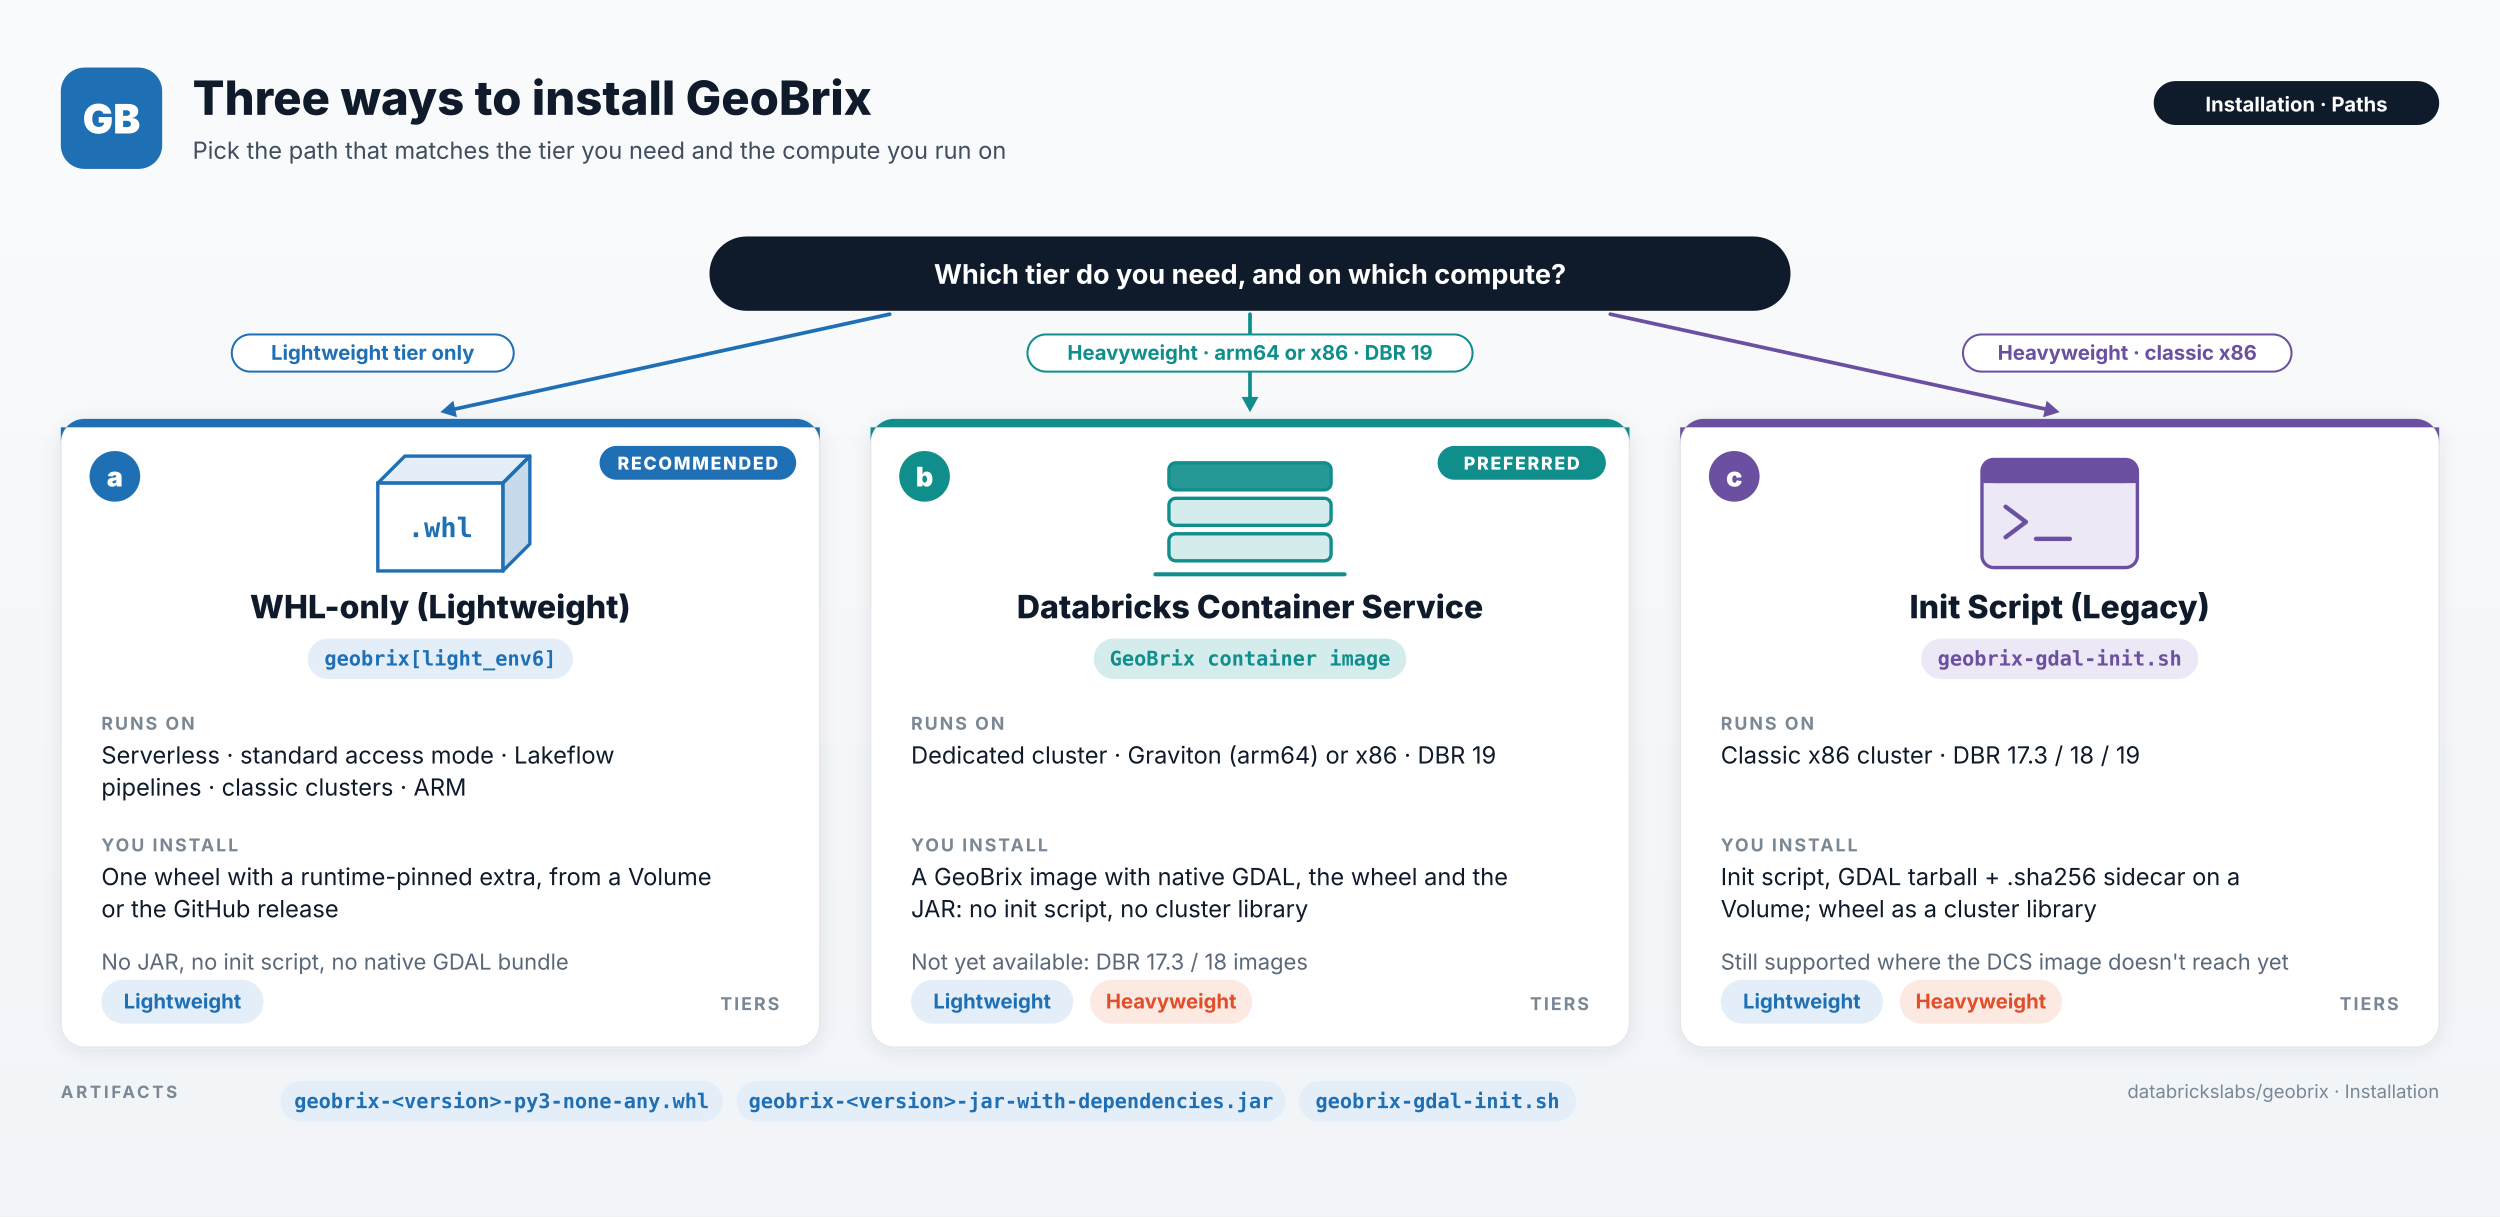
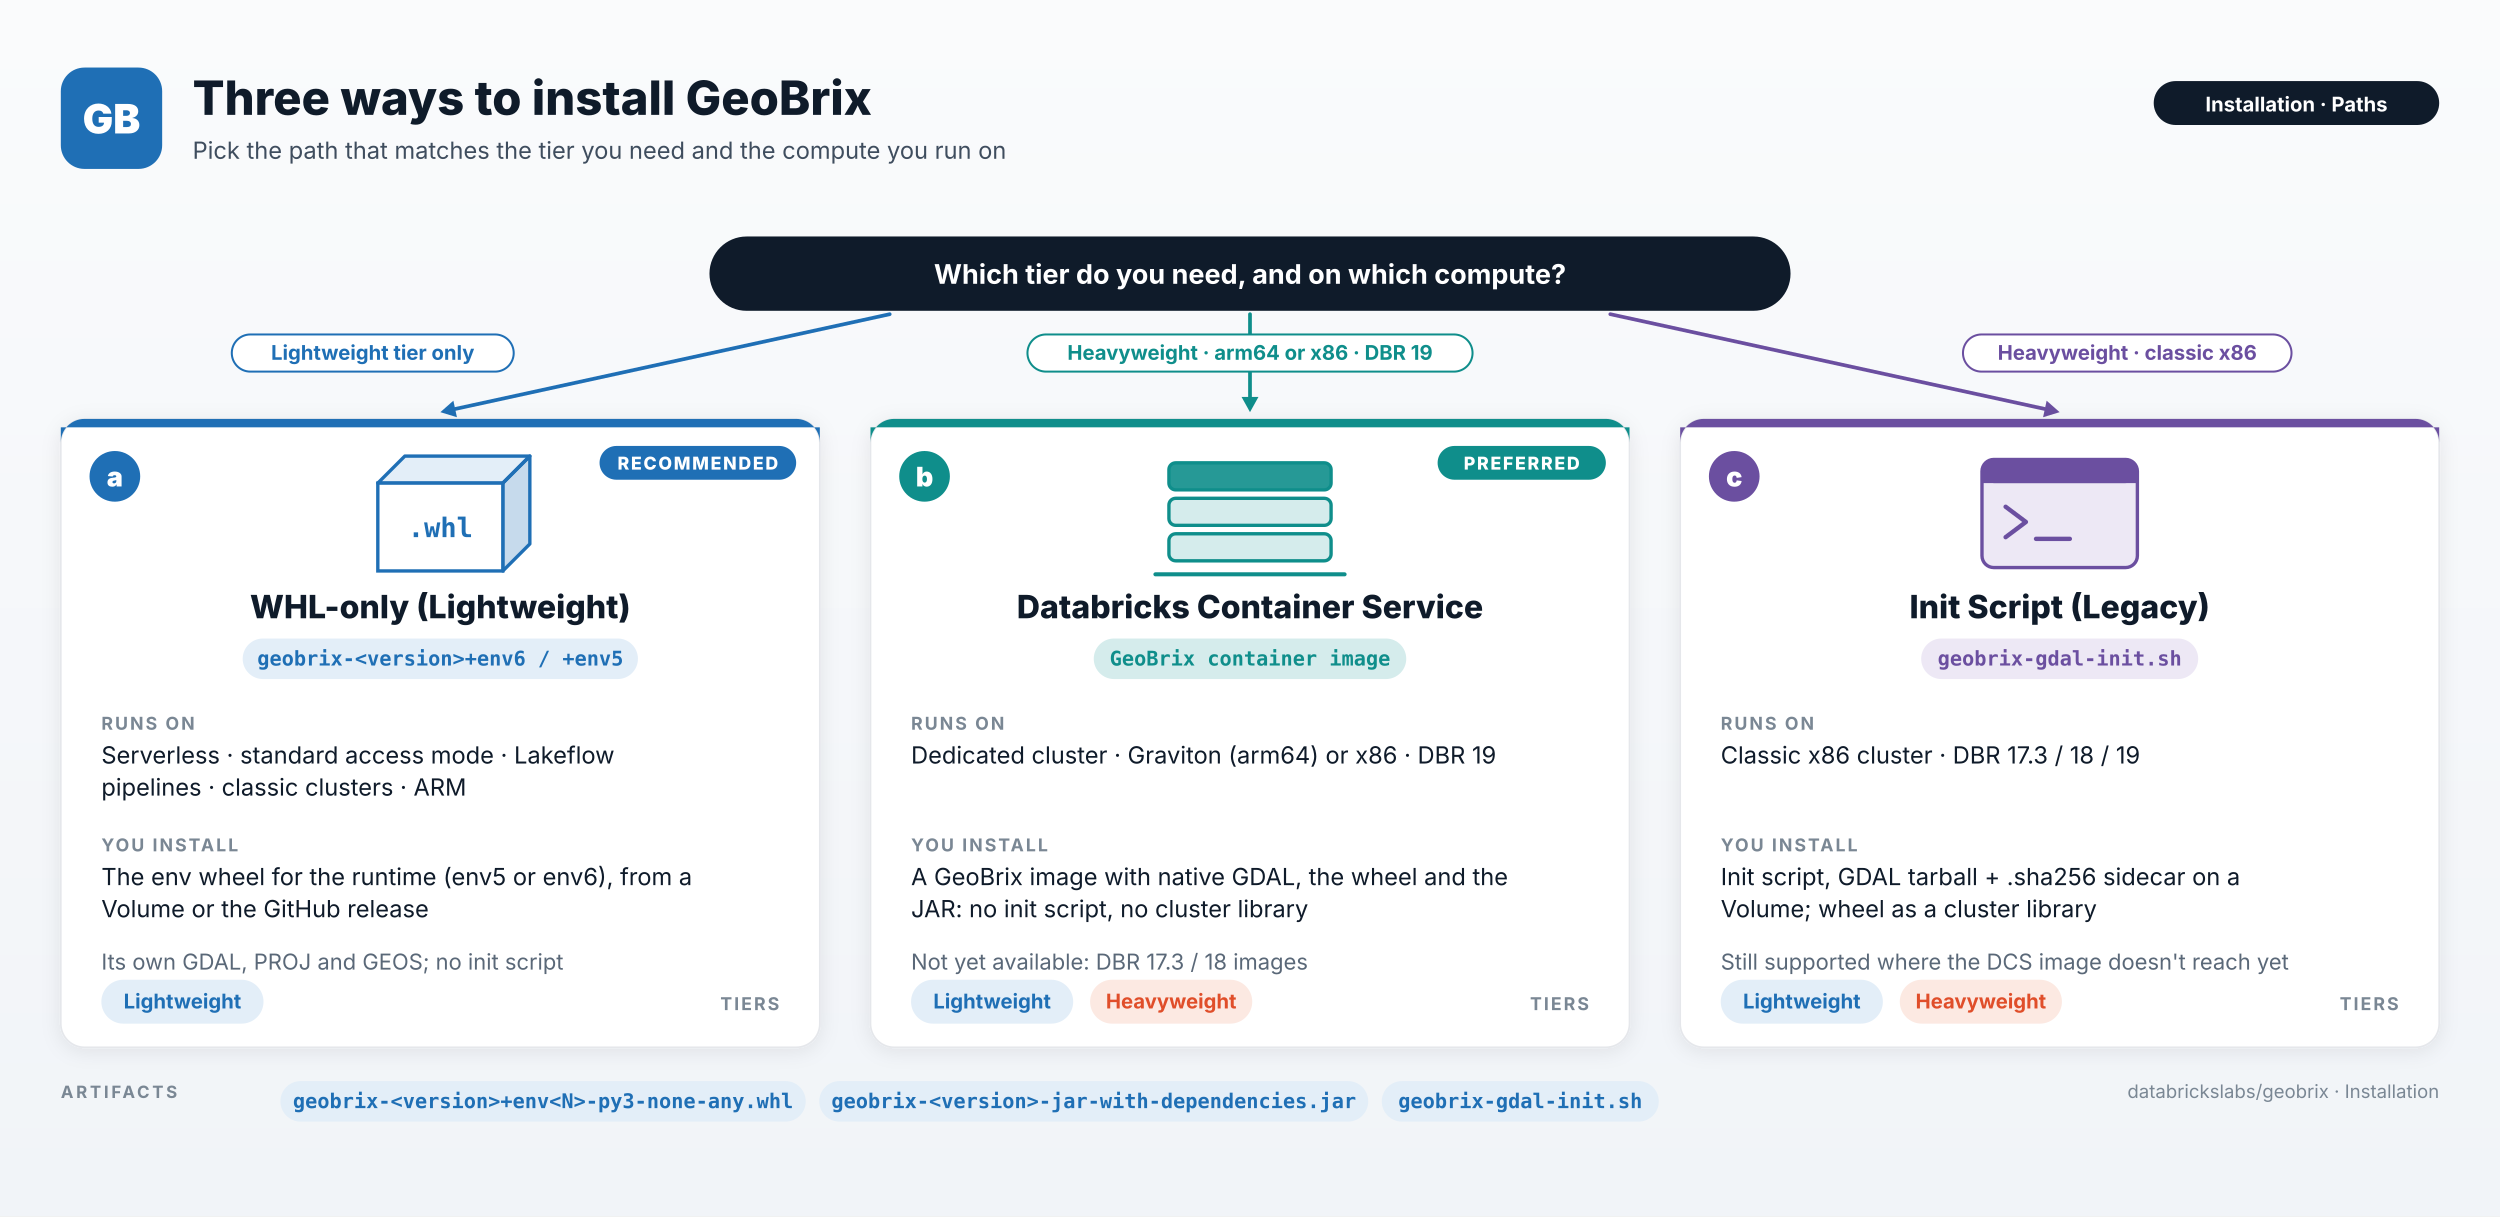
<svg xmlns="http://www.w3.org/2000/svg" viewBox="0 0 1480 720" width="1480" height="720" style="font-family: Inter, -apple-system, system-ui, sans-serif;">
  <defs>
    <filter id="card-shadow" x="-5%" y="-5%" width="110%" height="115%">
      <feDropShadow dx="0" dy="2" stdDeviation="6" flood-color="#0F1B2A" flood-opacity="0.08" />
    </filter>
    <linearGradient id="bg" x1="0" y1="0" x2="0" y2="1">
      <stop offset="0" stop-color="#FAFBFC" />
      <stop offset="1" stop-color="#F1F4F8" />
    </linearGradient>
  </defs>
  <rect x="0" y="0" width="1480" height="720" fill="url(#bg)" />
  <rect x="36" y="40" rx="14" ry="14" width="60" height="60" fill="#1F6FB5" />
  <text x="66.0" y="79.0" text-anchor="middle" font-family="Inter, -apple-system, system-ui, sans-serif" font-size="24" font-weight="900" fill="#FFFFFF">GB</text>
  <text x="114" y="68" font-family="Inter, -apple-system, system-ui, sans-serif" font-size="28" font-weight="800" fill="#0F1B2A" text-anchor="start">Three ways to install GeoBrix</text>
  <text x="114" y="94" font-family="Inter, -apple-system, system-ui, sans-serif" font-size="14" font-weight="400" fill="#3F4D5E" text-anchor="start">Pick the path that matches the tier you need and the compute you run on</text>
  <rect x="1275" y="48" rx="13" ry="13" width="169" height="26" fill="#0F1B2A" />
  <text x="1359.5" y="66" text-anchor="middle" font-family="Inter, -apple-system, system-ui, sans-serif" font-size="12" font-weight="700" fill="#FFFFFF">Installation  ·  Paths</text>
  <rect x="420.0" y="140" rx="22" ry="22" width="640" height="44" fill="#0F1B2A" />
  <text x="740.0" y="168" font-family="Inter, -apple-system, system-ui, sans-serif" font-size="16" font-weight="700" fill="#FFFFFF" text-anchor="middle">Which tier do you need, and on which compute?</text>
  <line x1="526.7" y1="186.0" x2="269.5" y2="242.1" stroke="#1F6FB5" stroke-width="2.2" stroke-linecap="round" />
  <polygon points="260.7,244.0 268.4,237.2 270.5,247.0" fill="#1F6FB5" />
  <rect x="137.217" y="198" rx="11" ry="11" width="166.9" height="22" fill="#FFFFFF" stroke="#1F6FB5" stroke-width="1.2" />
  <text x="220.667" y="213" font-family="Inter, -apple-system, system-ui, sans-serif" font-size="12" font-weight="700" fill="#1F6FB5" text-anchor="middle">Lightweight tier only</text>
  <rect x="36.0" y="248" rx="14" ry="14" width="449.333" height="372" fill="#FFFFFF" stroke="#E5E7EB" stroke-width="1" filter="url(#card-shadow)" />
  <path d="M 36.0 262 A 14 14 0 0 1 50.0 248 H 471.333 A 14 14 0 0 1 485.333 262 V 253 H 36.0 Z" fill="#1F6FB5" />
  <rect x="354.933" y="264" rx="10" ry="10" width="116.4" height="20" fill="#1F6FB5" />
  <text x="413.133" y="278" font-family="Inter, -apple-system, system-ui, sans-serif" font-size="10.5" font-weight="800" fill="#FFFFFF" text-anchor="middle" letter-spacing="1.0">RECOMMENDED</text>
  <circle cx="68.0" cy="282" r="15" fill="#1F6FB5" />
  <text x="68.0" y="288" font-family="Inter, -apple-system, system-ui, sans-serif" font-size="16" font-weight="900" fill="#FFFFFF" text-anchor="middle">a</text>
  <path d="M 223.667 286.0 L 239.667 270.0 H 313.667 L 297.667 286.0 Z" fill="#E3EEF8" stroke="#1F6FB5" stroke-width="2" stroke-linejoin="round" />
  <path d="M 297.667 286.0 L 313.667 270.0 V 322.0 L 297.667 338.0 Z" fill="#1F6FB5" fill-opacity="0.25" stroke="#1F6FB5" stroke-width="2" stroke-linejoin="round" />
  <rect x="223.667" y="286.0" width="74" height="52" fill="#FFFFFF" stroke="#1F6FB5" stroke-width="2" />
  <text x="260.667" y="318.0" text-anchor="middle" font-family="ui-monospace, SFMono-Regular, Menlo, monospace" font-size="16" font-weight="800" fill="#1F6FB5">.whl</text>
  <text x="260.667" y="366" font-family="Inter, -apple-system, system-ui, sans-serif" font-size="19" font-weight="800" fill="#0F1B2A" text-anchor="middle">WHL-only (Lightweight)</text>
-   <rect x="182.167" y="378" rx="12" ry="12" width="157" height="24" fill="#E3EEF8" />
-   <text x="260.667" y="394.0" text-anchor="middle" font-family="ui-monospace, SFMono-Regular, Menlo, Consolas, monospace" font-size="12" font-weight="700" fill="#1F6FB5">geobrix[light_env6]</text>
+   <rect x="143.667" y="378" rx="12" ry="12" width="234" height="24" fill="#E3EEF8" />
+   <text x="260.667" y="394.0" text-anchor="middle" font-family="ui-monospace, SFMono-Regular, Menlo, Consolas, monospace" font-size="12" font-weight="700" fill="#1F6FB5">geobrix-&lt;version&gt;+env6 / +env5</text>
  <text x="60.0" y="432" font-family="Inter, -apple-system, system-ui, sans-serif" font-size="10.5" font-weight="700" fill="#7A8794" text-anchor="start" letter-spacing="1.2">RUNS ON</text>
  <text x="60.0" y="452" font-family="Inter, -apple-system, system-ui, sans-serif" font-size="14" font-weight="400" fill="#0F1B2A" text-anchor="start">Serverless · standard access mode · Lakeflow</text>
  <text x="60.0" y="471" font-family="Inter, -apple-system, system-ui, sans-serif" font-size="14" font-weight="400" fill="#0F1B2A" text-anchor="start">pipelines · classic clusters · ARM</text>
  <text x="60.0" y="504" font-family="Inter, -apple-system, system-ui, sans-serif" font-size="10.5" font-weight="700" fill="#7A8794" text-anchor="start" letter-spacing="1.2">YOU INSTALL</text>
-   <text x="60.0" y="524" font-family="Inter, -apple-system, system-ui, sans-serif" font-size="14" font-weight="400" fill="#0F1B2A" text-anchor="start">One wheel with a runtime-pinned extra, from a Volume</text>
-   <text x="60.0" y="543" font-family="Inter, -apple-system, system-ui, sans-serif" font-size="14" font-weight="400" fill="#0F1B2A" text-anchor="start">or the GitHub release</text>
-   <text x="60.0" y="574" font-family="Inter, -apple-system, system-ui, sans-serif" font-size="13" font-weight="400" fill="#5A6878" text-anchor="start">No JAR, no init script, no native GDAL bundle</text>
+   <text x="60.0" y="524" font-family="Inter, -apple-system, system-ui, sans-serif" font-size="14" font-weight="400" fill="#0F1B2A" text-anchor="start">The env wheel for the runtime (env5 or env6), from a</text>
+   <text x="60.0" y="543" font-family="Inter, -apple-system, system-ui, sans-serif" font-size="14" font-weight="400" fill="#0F1B2A" text-anchor="start">Volume or the GitHub release</text>
+   <text x="60.0" y="574" font-family="Inter, -apple-system, system-ui, sans-serif" font-size="13" font-weight="400" fill="#5A6878" text-anchor="start">Its own GDAL, PROJ and GEOS; no init script</text>
  <text x="461.333" y="598" font-family="Inter, -apple-system, system-ui, sans-serif" font-size="10.5" font-weight="700" fill="#7A8794" text-anchor="end" letter-spacing="1.2">TIERS</text>
  <rect x="60.0" y="580" rx="13" ry="13" width="96" height="26" fill="#E3EEF8" />
  <text x="108.0" y="597.0" text-anchor="middle" font-family="Inter, -apple-system, system-ui, sans-serif" font-size="12" font-weight="700" fill="#1F6FB5">Lightweight</text>
  <line x1="740.0" y1="186.0" x2="740.0" y2="235.0" stroke="#0F8E8B" stroke-width="2.2" stroke-linecap="round" />
  <polygon points="740.0,244.0 735.0,235.0 745.0,235.0" fill="#0F8E8B" />
  <rect x="608.25" y="198" rx="11" ry="11" width="263.5" height="22" fill="#FFFFFF" stroke="#0F8E8B" stroke-width="1.2" />
  <text x="740" y="213" font-family="Inter, -apple-system, system-ui, sans-serif" font-size="12" font-weight="700" fill="#0F8E8B" text-anchor="middle">Heavyweight · arm64 or x86 · DBR 19</text>
  <rect x="515.333" y="248" rx="14" ry="14" width="449.333" height="372" fill="#FFFFFF" stroke="#E5E7EB" stroke-width="1" filter="url(#card-shadow)" />
  <path d="M 515.333 262 A 14 14 0 0 1 529.333 248 H 950.667 A 14 14 0 0 1 964.667 262 V 253 H 515.333 Z" fill="#0F8E8B" />
  <rect x="851.067" y="264" rx="10" ry="10" width="99.6" height="20" fill="#0F8E8B" />
  <text x="900.867" y="278" font-family="Inter, -apple-system, system-ui, sans-serif" font-size="10.5" font-weight="800" fill="#FFFFFF" text-anchor="middle" letter-spacing="1.0">PREFERRED</text>
  <circle cx="547.333" cy="282" r="15" fill="#0F8E8B" />
  <text x="547.333" y="288" font-family="Inter, -apple-system, system-ui, sans-serif" font-size="16" font-weight="900" fill="#FFFFFF" text-anchor="middle">b</text>
  <rect x="692" y="274" rx="4" ry="4" width="96" height="16" fill="#0F8E8B" fill-opacity="0.9" stroke="#0F8E8B" stroke-width="2" />
  <rect x="692" y="295" rx="4" ry="4" width="96" height="16" fill="#D5ECEC" fill-opacity="1" stroke="#0F8E8B" stroke-width="2" />
  <rect x="692" y="316" rx="4" ry="4" width="96" height="16" fill="#D5ECEC" fill-opacity="1" stroke="#0F8E8B" stroke-width="2" />
  <line x1="684" y1="340" x2="796" y2="340" stroke="#0F8E8B" stroke-width="2.4" stroke-linecap="round" />
  <text x="740" y="366" font-family="Inter, -apple-system, system-ui, sans-serif" font-size="19" font-weight="800" fill="#0F1B2A" text-anchor="middle">Databricks Container Service</text>
  <rect x="647.5" y="378" rx="12" ry="12" width="185" height="24" fill="#D5ECEC" />
  <text x="740" y="394.0" text-anchor="middle" font-family="ui-monospace, SFMono-Regular, Menlo, Consolas, monospace" font-size="12" font-weight="700" fill="#0F8E8B">GeoBrix container image</text>
  <text x="539.333" y="432" font-family="Inter, -apple-system, system-ui, sans-serif" font-size="10.5" font-weight="700" fill="#7A8794" text-anchor="start" letter-spacing="1.2">RUNS ON</text>
  <text x="539.333" y="452" font-family="Inter, -apple-system, system-ui, sans-serif" font-size="14" font-weight="400" fill="#0F1B2A" text-anchor="start">Dedicated cluster · Graviton (arm64) or x86 · DBR 19</text>
  <text x="539.333" y="504" font-family="Inter, -apple-system, system-ui, sans-serif" font-size="10.5" font-weight="700" fill="#7A8794" text-anchor="start" letter-spacing="1.2">YOU INSTALL</text>
  <text x="539.333" y="524" font-family="Inter, -apple-system, system-ui, sans-serif" font-size="14" font-weight="400" fill="#0F1B2A" text-anchor="start">A GeoBrix image with native GDAL, the wheel and the</text>
  <text x="539.333" y="543" font-family="Inter, -apple-system, system-ui, sans-serif" font-size="14" font-weight="400" fill="#0F1B2A" text-anchor="start">JAR: no init script, no cluster library</text>
  <text x="539.333" y="574" font-family="Inter, -apple-system, system-ui, sans-serif" font-size="13" font-weight="400" fill="#5A6878" text-anchor="start">Not yet available: DBR 17.3 / 18 images</text>
  <text x="940.667" y="598" font-family="Inter, -apple-system, system-ui, sans-serif" font-size="10.5" font-weight="700" fill="#7A8794" text-anchor="end" letter-spacing="1.2">TIERS</text>
  <rect x="539.333" y="580" rx="13" ry="13" width="96" height="26" fill="#E3EEF8" />
  <text x="587.333" y="597.0" text-anchor="middle" font-family="Inter, -apple-system, system-ui, sans-serif" font-size="12" font-weight="700" fill="#1F6FB5">Lightweight</text>
  <rect x="645.333" y="580" rx="13" ry="13" width="96" height="26" fill="#FCE9E2" />
  <text x="693.333" y="597.0" text-anchor="middle" font-family="Inter, -apple-system, system-ui, sans-serif" font-size="12" font-weight="700" fill="#E04E2A">Heavyweight</text>
  <line x1="953.3" y1="186.0" x2="1210.5" y2="242.1" stroke="#6B4FA0" stroke-width="2.2" stroke-linecap="round" />
  <polygon points="1219.3,244.0 1209.5,247.0 1211.6,237.2" fill="#6B4FA0" />
  <rect x="1162.083" y="198" rx="11" ry="11" width="194.5" height="22" fill="#FFFFFF" stroke="#6B4FA0" stroke-width="1.2" />
  <text x="1259.333" y="213" font-family="Inter, -apple-system, system-ui, sans-serif" font-size="12" font-weight="700" fill="#6B4FA0" text-anchor="middle">Heavyweight · classic x86</text>
  <rect x="994.667" y="248" rx="14" ry="14" width="449.333" height="372" fill="#FFFFFF" stroke="#E5E7EB" stroke-width="1" filter="url(#card-shadow)" />
  <path d="M 994.667 262 A 14 14 0 0 1 1008.667 248 H 1430.0 A 14 14 0 0 1 1444.0 262 V 253 H 994.667 Z" fill="#6B4FA0" />
  <circle cx="1026.667" cy="282" r="15" fill="#6B4FA0" />
  <text x="1026.667" y="288" font-family="Inter, -apple-system, system-ui, sans-serif" font-size="16" font-weight="900" fill="#FFFFFF" text-anchor="middle">c</text>
  <rect x="1173.333" y="272.0" rx="7" ry="7" width="92" height="64" fill="#EDE8F5" stroke="#6B4FA0" stroke-width="2" />
  <rect x="1173.333" y="272.0" rx="7" ry="7" width="92" height="14" fill="#6B4FA0" />
  <rect x="1173.333" y="280.0" width="92" height="6" fill="#6B4FA0" />
  <path d="M 1187.333 300.0 L 1199.333 309.0 L 1187.333 318.0" fill="none" stroke="#6B4FA0" stroke-width="2.6" stroke-linecap="round" stroke-linejoin="round" />
  <line x1="1205.333" y1="319.0" x2="1225.333" y2="319.0" stroke="#6B4FA0" stroke-width="2.6" stroke-linecap="round" />
  <text x="1219.333" y="366" font-family="Inter, -apple-system, system-ui, sans-serif" font-size="19" font-weight="800" fill="#0F1B2A" text-anchor="middle">Init Script (Legacy)</text>
  <rect x="1137.333" y="378" rx="12" ry="12" width="164" height="24" fill="#EDE8F5" />
  <text x="1219.333" y="394.0" text-anchor="middle" font-family="ui-monospace, SFMono-Regular, Menlo, Consolas, monospace" font-size="12" font-weight="700" fill="#6B4FA0">geobrix-gdal-init.sh</text>
  <text x="1018.667" y="432" font-family="Inter, -apple-system, system-ui, sans-serif" font-size="10.5" font-weight="700" fill="#7A8794" text-anchor="start" letter-spacing="1.2">RUNS ON</text>
  <text x="1018.667" y="452" font-family="Inter, -apple-system, system-ui, sans-serif" font-size="14" font-weight="400" fill="#0F1B2A" text-anchor="start">Classic x86 cluster · DBR 17.3 / 18 / 19</text>
  <text x="1018.667" y="504" font-family="Inter, -apple-system, system-ui, sans-serif" font-size="10.5" font-weight="700" fill="#7A8794" text-anchor="start" letter-spacing="1.2">YOU INSTALL</text>
  <text x="1018.667" y="524" font-family="Inter, -apple-system, system-ui, sans-serif" font-size="14" font-weight="400" fill="#0F1B2A" text-anchor="start">Init script, GDAL tarball + .sha256 sidecar on a</text>
  <text x="1018.667" y="543" font-family="Inter, -apple-system, system-ui, sans-serif" font-size="14" font-weight="400" fill="#0F1B2A" text-anchor="start">Volume; wheel as a cluster library</text>
  <text x="1018.667" y="574" font-family="Inter, -apple-system, system-ui, sans-serif" font-size="13" font-weight="400" fill="#5A6878" text-anchor="start">Still supported where the DCS image doesn't reach yet</text>
  <text x="1420.0" y="598" font-family="Inter, -apple-system, system-ui, sans-serif" font-size="10.5" font-weight="700" fill="#7A8794" text-anchor="end" letter-spacing="1.2">TIERS</text>
  <rect x="1018.667" y="580" rx="13" ry="13" width="96" height="26" fill="#E3EEF8" />
  <text x="1066.667" y="597.0" text-anchor="middle" font-family="Inter, -apple-system, system-ui, sans-serif" font-size="12" font-weight="700" fill="#1F6FB5">Lightweight</text>
  <rect x="1124.667" y="580" rx="13" ry="13" width="96" height="26" fill="#FCE9E2" />
  <text x="1172.667" y="597.0" text-anchor="middle" font-family="Inter, -apple-system, system-ui, sans-serif" font-size="12" font-weight="700" fill="#E04E2A">Heavyweight</text>
  <text x="36" y="650" font-family="Inter, -apple-system, system-ui, sans-serif" font-size="10" font-weight="700" fill="#7A8794" text-anchor="start" letter-spacing="1.6">ARTIFACTS</text>
-   <rect x="166" y="640" rx="12" ry="12" width="262" height="24" fill="#E3EEF8" />
-   <text x="297.0" y="656.0" text-anchor="middle" font-family="ui-monospace, SFMono-Regular, Menlo, Consolas, monospace" font-size="12" font-weight="700" fill="#1F6FB5">geobrix-&lt;version&gt;-py3-none-any.whl</text>
-   <rect x="436" y="640" rx="12" ry="12" width="325" height="24" fill="#E3EEF8" />
-   <text x="598.5" y="656.0" text-anchor="middle" font-family="ui-monospace, SFMono-Regular, Menlo, Consolas, monospace" font-size="12" font-weight="700" fill="#1F6FB5">geobrix-&lt;version&gt;-jar-with-dependencies.jar</text>
-   <rect x="769" y="640" rx="12" ry="12" width="164" height="24" fill="#E3EEF8" />
-   <text x="851.0" y="656.0" text-anchor="middle" font-family="ui-monospace, SFMono-Regular, Menlo, Consolas, monospace" font-size="12" font-weight="700" fill="#1F6FB5">geobrix-gdal-init.sh</text>
+   <rect x="166" y="640" rx="12" ry="12" width="311" height="24" fill="#E3EEF8" />
+   <text x="321.5" y="656.0" text-anchor="middle" font-family="ui-monospace, SFMono-Regular, Menlo, Consolas, monospace" font-size="12" font-weight="700" fill="#1F6FB5">geobrix-&lt;version&gt;+env&lt;N&gt;-py3-none-any.whl</text>
+   <rect x="485" y="640" rx="12" ry="12" width="325" height="24" fill="#E3EEF8" />
+   <text x="647.5" y="656.0" text-anchor="middle" font-family="ui-monospace, SFMono-Regular, Menlo, Consolas, monospace" font-size="12" font-weight="700" fill="#1F6FB5">geobrix-&lt;version&gt;-jar-with-dependencies.jar</text>
+   <rect x="818" y="640" rx="12" ry="12" width="164" height="24" fill="#E3EEF8" />
+   <text x="900.0" y="656.0" text-anchor="middle" font-family="ui-monospace, SFMono-Regular, Menlo, Consolas, monospace" font-size="12" font-weight="700" fill="#1F6FB5">geobrix-gdal-init.sh</text>
  <text x="1444" y="650" font-family="Inter, -apple-system, system-ui, sans-serif" font-size="11" font-weight="400" fill="#7A8794" text-anchor="end">databrickslabs/geobrix  ·  Installation</text>
</svg>
